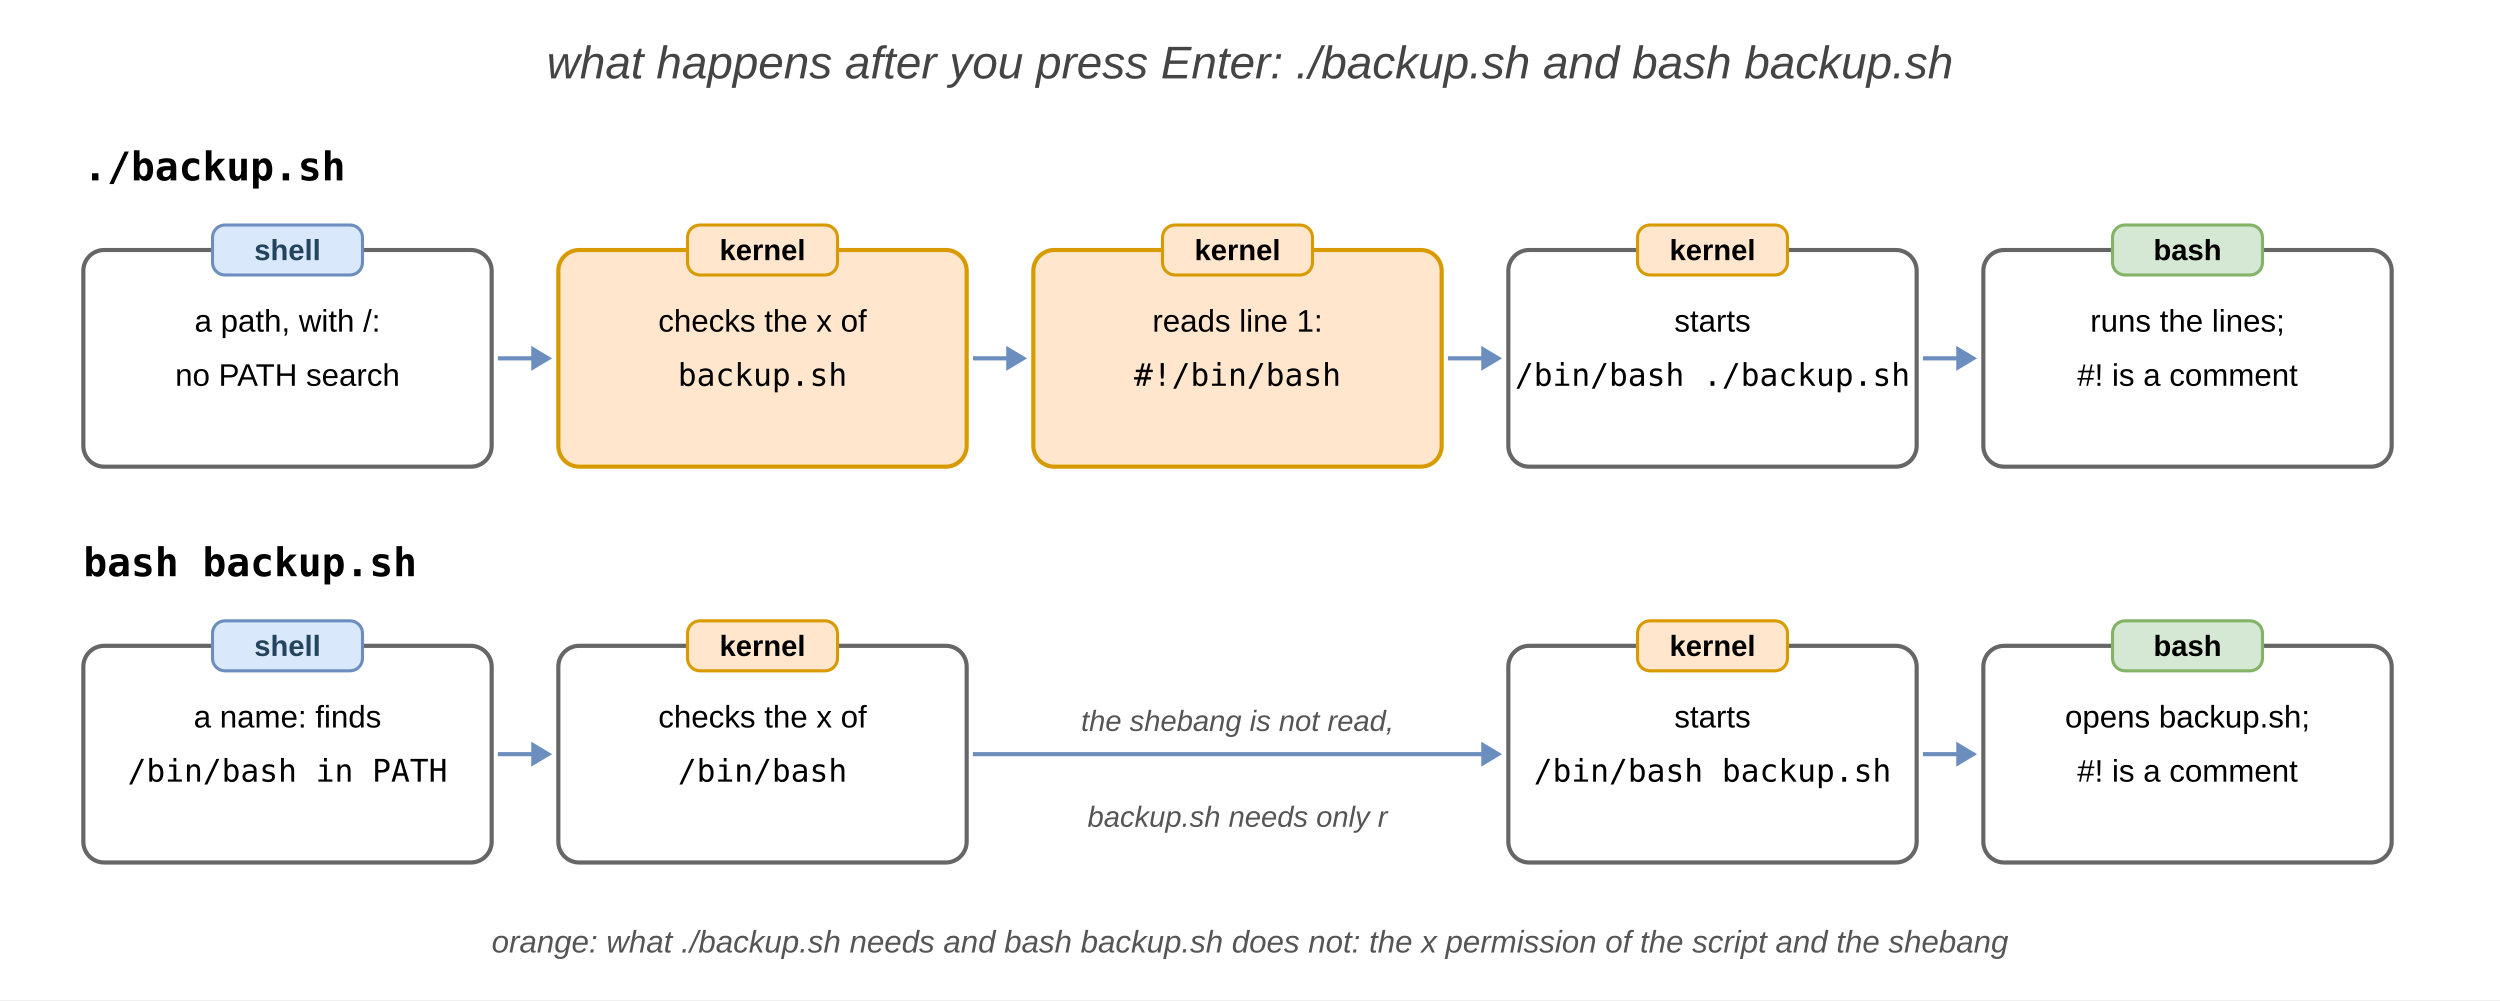
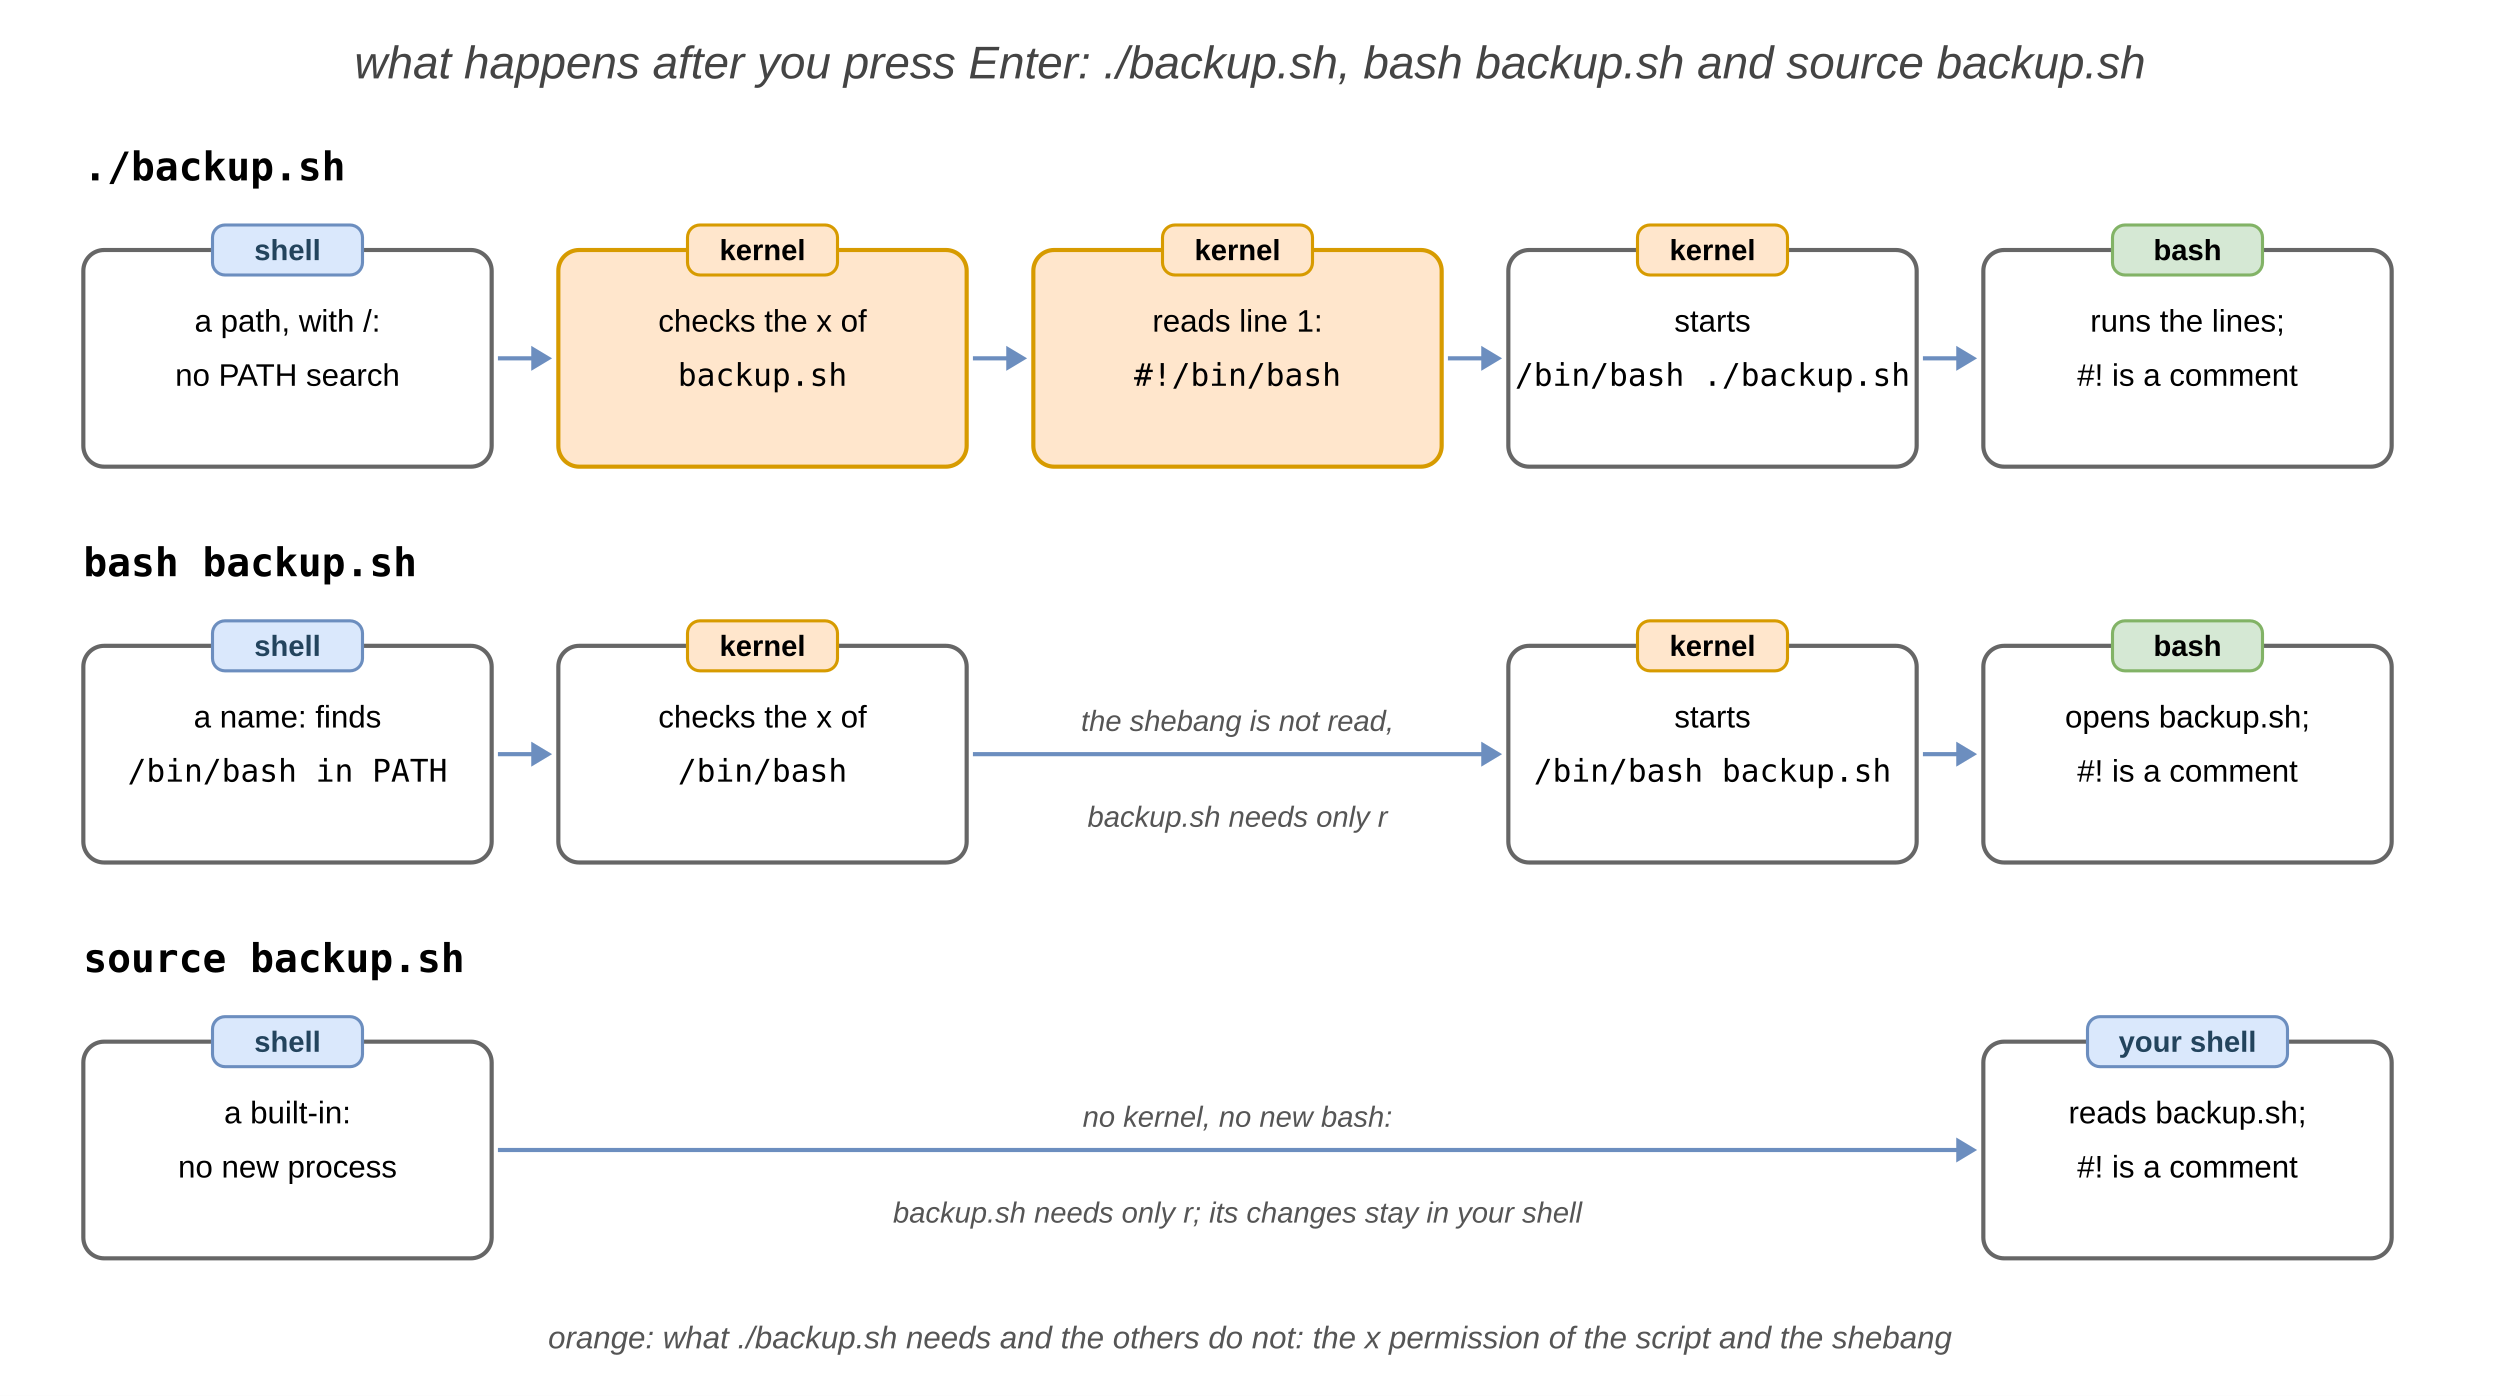
- <svg xmlns="http://www.w3.org/2000/svg" width="1200" height="480" viewBox="0 0 1200 480">
+ <svg xmlns="http://www.w3.org/2000/svg" width="1200" height="670" viewBox="0 0 1200 670">
  <defs>
    <marker id="arr" viewBox="0 0 10 10" refX="9" refY="5" markerWidth="7" markerHeight="7" orient="auto-start-reverse">
      <path d="M0,0 L10,5 L0,10 z" fill="#6c8ebf" />
    </marker>
  </defs>
  <rect width="100%" height="100%" fill="#ffffff" />
-   <text x="600" y="30" font-family="Liberation Sans, Helvetica, Arial, sans-serif" font-size="22" fill="#444" text-anchor="middle" dominant-baseline="central" xml:space="preserve" font-style="italic">what happens after you press Enter: ./backup.sh and bash backup.sh</text>
+   <text x="600" y="30" font-family="Liberation Sans, Helvetica, Arial, sans-serif" font-size="22" fill="#444" text-anchor="middle" dominant-baseline="central" xml:space="preserve" font-style="italic">what happens after you press Enter: ./backup.sh, bash backup.sh and source backup.sh</text>
  <text x="40" y="80" font-family="DejaVu Sans Mono, Menlo, Consolas, Liberation Mono, monospace" font-size="19" fill="#000" text-anchor="start" dominant-baseline="central" xml:space="preserve" font-weight="bold">./backup.sh</text>
  <rect x="40" y="120" width="196" height="104" rx="10" fill="#ffffff" stroke="#666666" stroke-width="2" />
  <rect x="102.0" y="108" width="72" height="24" rx="6" fill="#dae8fc" stroke="#6c8ebf" stroke-width="1.5" />
  <text x="138.0" y="120" font-family="Liberation Sans, Helvetica, Arial, sans-serif" font-size="14" fill="#23445d" text-anchor="middle" dominant-baseline="central" xml:space="preserve" font-weight="bold">shell</text>
  <text x="138.0" y="154" font-family="Liberation Sans, Helvetica, Arial, sans-serif" font-size="15" fill="#000" text-anchor="middle" dominant-baseline="central" xml:space="preserve">a path, with /:</text>
  <text x="138.0" y="180" font-family="Liberation Sans, Helvetica, Arial, sans-serif" font-size="15" fill="#000" text-anchor="middle" dominant-baseline="central" xml:space="preserve">no PATH search</text>
  <rect x="268" y="120" width="196" height="104" rx="10" fill="#ffe6cc" stroke="#d79b00" stroke-width="2" />
  <rect x="330.0" y="108" width="72" height="24" rx="6" fill="#ffe6cc" stroke="#d79b00" stroke-width="1.5" />
  <text x="366.0" y="120" font-family="Liberation Sans, Helvetica, Arial, sans-serif" font-size="14" fill="#000" text-anchor="middle" dominant-baseline="central" xml:space="preserve" font-weight="bold">kernel</text>
  <text x="366.0" y="154" font-family="Liberation Sans, Helvetica, Arial, sans-serif" font-size="15" fill="#000" text-anchor="middle" dominant-baseline="central" xml:space="preserve">checks the x of</text>
  <text x="366.0" y="180" font-family="DejaVu Sans Mono, Menlo, Consolas, Liberation Mono, monospace" font-size="15" fill="#000" text-anchor="middle" dominant-baseline="central" xml:space="preserve">backup.sh</text>
  <rect x="496" y="120" width="196" height="104" rx="10" fill="#ffe6cc" stroke="#d79b00" stroke-width="2" />
  <rect x="558.0" y="108" width="72" height="24" rx="6" fill="#ffe6cc" stroke="#d79b00" stroke-width="1.5" />
  <text x="594.0" y="120" font-family="Liberation Sans, Helvetica, Arial, sans-serif" font-size="14" fill="#000" text-anchor="middle" dominant-baseline="central" xml:space="preserve" font-weight="bold">kernel</text>
  <text x="594.0" y="154" font-family="Liberation Sans, Helvetica, Arial, sans-serif" font-size="15" fill="#000" text-anchor="middle" dominant-baseline="central" xml:space="preserve">reads line 1:</text>
  <text x="594.0" y="180" font-family="DejaVu Sans Mono, Menlo, Consolas, Liberation Mono, monospace" font-size="15" fill="#000" text-anchor="middle" dominant-baseline="central" xml:space="preserve">#!/bin/bash</text>
  <rect x="724" y="120" width="196" height="104" rx="10" fill="#ffffff" stroke="#666666" stroke-width="2" />
  <rect x="786.0" y="108" width="72" height="24" rx="6" fill="#ffe6cc" stroke="#d79b00" stroke-width="1.5" />
  <text x="822.0" y="120" font-family="Liberation Sans, Helvetica, Arial, sans-serif" font-size="14" fill="#000" text-anchor="middle" dominant-baseline="central" xml:space="preserve" font-weight="bold">kernel</text>
  <text x="822.0" y="154" font-family="Liberation Sans, Helvetica, Arial, sans-serif" font-size="15" fill="#000" text-anchor="middle" dominant-baseline="central" xml:space="preserve">starts</text>
  <text x="822.0" y="180" font-family="DejaVu Sans Mono, Menlo, Consolas, Liberation Mono, monospace" font-size="15" fill="#000" text-anchor="middle" dominant-baseline="central" xml:space="preserve">/bin/bash ./backup.sh</text>
  <rect x="952" y="120" width="196" height="104" rx="10" fill="#ffffff" stroke="#666666" stroke-width="2" />
  <rect x="1014.0" y="108" width="72" height="24" rx="6" fill="#d5e8d4" stroke="#82b366" stroke-width="1.5" />
  <text x="1050.0" y="120" font-family="Liberation Sans, Helvetica, Arial, sans-serif" font-size="14" fill="#000" text-anchor="middle" dominant-baseline="central" xml:space="preserve" font-weight="bold">bash</text>
  <text x="1050.0" y="154" font-family="Liberation Sans, Helvetica, Arial, sans-serif" font-size="15" fill="#000" text-anchor="middle" dominant-baseline="central" xml:space="preserve">runs the lines;</text>
  <text x="1050.0" y="180" font-family="Liberation Sans, Helvetica, Arial, sans-serif" font-size="15" fill="#000" text-anchor="middle" dominant-baseline="central" xml:space="preserve">#! is a comment</text>
  <line x1="239" y1="172.0" x2="257" y2="172.0" stroke="#6c8ebf" stroke-width="2" />
  <path d="M255,166.0 L265,172.0 L255,178.0 z" fill="#6c8ebf" />
  <line x1="467" y1="172.0" x2="485" y2="172.0" stroke="#6c8ebf" stroke-width="2" />
  <path d="M483,166.0 L493,172.0 L483,178.0 z" fill="#6c8ebf" />
  <line x1="695" y1="172.0" x2="713" y2="172.0" stroke="#6c8ebf" stroke-width="2" />
  <path d="M711,166.0 L721,172.0 L711,178.0 z" fill="#6c8ebf" />
  <line x1="923" y1="172.0" x2="941" y2="172.0" stroke="#6c8ebf" stroke-width="2" />
  <path d="M939,166.0 L949,172.0 L939,178.0 z" fill="#6c8ebf" />
  <text x="40" y="270" font-family="DejaVu Sans Mono, Menlo, Consolas, Liberation Mono, monospace" font-size="19" fill="#000" text-anchor="start" dominant-baseline="central" xml:space="preserve" font-weight="bold">bash backup.sh</text>
  <rect x="40" y="310" width="196" height="104" rx="10" fill="#ffffff" stroke="#666666" stroke-width="2" />
  <rect x="102.0" y="298" width="72" height="24" rx="6" fill="#dae8fc" stroke="#6c8ebf" stroke-width="1.5" />
  <text x="138.0" y="310" font-family="Liberation Sans, Helvetica, Arial, sans-serif" font-size="14" fill="#23445d" text-anchor="middle" dominant-baseline="central" xml:space="preserve" font-weight="bold">shell</text>
  <text x="138.0" y="344" font-family="Liberation Sans, Helvetica, Arial, sans-serif" font-size="15" fill="#000" text-anchor="middle" dominant-baseline="central" xml:space="preserve">a name: finds</text>
  <text x="138.0" y="370" font-family="DejaVu Sans Mono, Menlo, Consolas, Liberation Mono, monospace" font-size="15" fill="#000" text-anchor="middle" dominant-baseline="central" xml:space="preserve">/bin/bash in PATH</text>
  <rect x="268" y="310" width="196" height="104" rx="10" fill="#ffffff" stroke="#666666" stroke-width="2" />
  <rect x="330.0" y="298" width="72" height="24" rx="6" fill="#ffe6cc" stroke="#d79b00" stroke-width="1.5" />
  <text x="366.0" y="310" font-family="Liberation Sans, Helvetica, Arial, sans-serif" font-size="14" fill="#000" text-anchor="middle" dominant-baseline="central" xml:space="preserve" font-weight="bold">kernel</text>
  <text x="366.0" y="344" font-family="Liberation Sans, Helvetica, Arial, sans-serif" font-size="15" fill="#000" text-anchor="middle" dominant-baseline="central" xml:space="preserve">checks the x of</text>
  <text x="366.0" y="370" font-family="DejaVu Sans Mono, Menlo, Consolas, Liberation Mono, monospace" font-size="15" fill="#000" text-anchor="middle" dominant-baseline="central" xml:space="preserve">/bin/bash</text>
  <rect x="724" y="310" width="196" height="104" rx="10" fill="#ffffff" stroke="#666666" stroke-width="2" />
  <rect x="786.0" y="298" width="72" height="24" rx="6" fill="#ffe6cc" stroke="#d79b00" stroke-width="1.5" />
  <text x="822.0" y="310" font-family="Liberation Sans, Helvetica, Arial, sans-serif" font-size="14" fill="#000" text-anchor="middle" dominant-baseline="central" xml:space="preserve" font-weight="bold">kernel</text>
  <text x="822.0" y="344" font-family="Liberation Sans, Helvetica, Arial, sans-serif" font-size="15" fill="#000" text-anchor="middle" dominant-baseline="central" xml:space="preserve">starts</text>
  <text x="822.0" y="370" font-family="DejaVu Sans Mono, Menlo, Consolas, Liberation Mono, monospace" font-size="15" fill="#000" text-anchor="middle" dominant-baseline="central" xml:space="preserve">/bin/bash backup.sh</text>
  <rect x="952" y="310" width="196" height="104" rx="10" fill="#ffffff" stroke="#666666" stroke-width="2" />
  <rect x="1014.0" y="298" width="72" height="24" rx="6" fill="#d5e8d4" stroke="#82b366" stroke-width="1.5" />
  <text x="1050.0" y="310" font-family="Liberation Sans, Helvetica, Arial, sans-serif" font-size="14" fill="#000" text-anchor="middle" dominant-baseline="central" xml:space="preserve" font-weight="bold">bash</text>
  <text x="1050.0" y="344" font-family="Liberation Sans, Helvetica, Arial, sans-serif" font-size="15" fill="#000" text-anchor="middle" dominant-baseline="central" xml:space="preserve">opens backup.sh;</text>
  <text x="1050.0" y="370" font-family="Liberation Sans, Helvetica, Arial, sans-serif" font-size="15" fill="#000" text-anchor="middle" dominant-baseline="central" xml:space="preserve">#! is a comment</text>
  <line x1="239" y1="362.0" x2="257" y2="362.0" stroke="#6c8ebf" stroke-width="2" />
  <path d="M255,356.0 L265,362.0 L255,368.0 z" fill="#6c8ebf" />
  <line x1="467" y1="362.0" x2="713" y2="362.0" stroke="#6c8ebf" stroke-width="2" />
  <path d="M711,356.0 L721,362.0 L711,368.0 z" fill="#6c8ebf" />
  <line x1="923" y1="362.0" x2="941" y2="362.0" stroke="#6c8ebf" stroke-width="2" />
  <path d="M939,356.0 L949,362.0 L939,368.0 z" fill="#6c8ebf" />
  <text x="594.0" y="346.0" font-family="Liberation Sans, Helvetica, Arial, sans-serif" font-size="14" fill="#555" text-anchor="middle" dominant-baseline="central" xml:space="preserve" font-style="italic">the shebang is not read,</text>
  <text x="594.0" y="392.0" font-family="Liberation Sans, Helvetica, Arial, sans-serif" font-size="14" fill="#555" text-anchor="middle" dominant-baseline="central" xml:space="preserve" font-style="italic">backup.sh needs only r</text>
-   <text x="600" y="452" font-family="Liberation Sans, Helvetica, Arial, sans-serif" font-size="15" fill="#555" text-anchor="middle" dominant-baseline="central" xml:space="preserve" font-style="italic">orange: what ./backup.sh needs and bash backup.sh does not: the x permission of the script and the shebang</text>
+   <text x="40" y="460" font-family="DejaVu Sans Mono, Menlo, Consolas, Liberation Mono, monospace" font-size="19" fill="#000" text-anchor="start" dominant-baseline="central" xml:space="preserve" font-weight="bold">source backup.sh</text>
+   <rect x="40" y="500" width="196" height="104" rx="10" fill="#ffffff" stroke="#666666" stroke-width="2" />
+   <rect x="102.0" y="488" width="72" height="24" rx="6" fill="#dae8fc" stroke="#6c8ebf" stroke-width="1.5" />
+   <text x="138" y="500" font-family="Liberation Sans, Helvetica, Arial, sans-serif" font-size="14" fill="#23445d" text-anchor="middle" dominant-baseline="central" xml:space="preserve" font-weight="bold">shell</text>
+   <text x="138" y="534" font-family="Liberation Sans, Helvetica, Arial, sans-serif" font-size="15" fill="#000" text-anchor="middle" dominant-baseline="central" xml:space="preserve">a built-in:</text>
+   <text x="138" y="560" font-family="Liberation Sans, Helvetica, Arial, sans-serif" font-size="15" fill="#000" text-anchor="middle" dominant-baseline="central" xml:space="preserve">no new process</text>
+   <rect x="952" y="500" width="196" height="104" rx="10" fill="#ffffff" stroke="#666666" stroke-width="2" />
+   <rect x="1002.0" y="488" width="96" height="24" rx="6" fill="#dae8fc" stroke="#6c8ebf" stroke-width="1.5" />
+   <text x="1050" y="500" font-family="Liberation Sans, Helvetica, Arial, sans-serif" font-size="14" fill="#23445d" text-anchor="middle" dominant-baseline="central" xml:space="preserve" font-weight="bold">your shell</text>
+   <text x="1050" y="534" font-family="Liberation Sans, Helvetica, Arial, sans-serif" font-size="15" fill="#000" text-anchor="middle" dominant-baseline="central" xml:space="preserve">reads backup.sh;</text>
+   <text x="1050" y="560" font-family="Liberation Sans, Helvetica, Arial, sans-serif" font-size="15" fill="#000" text-anchor="middle" dominant-baseline="central" xml:space="preserve">#! is a comment</text>
+   <line x1="239" y1="552" x2="941" y2="552" stroke="#6c8ebf" stroke-width="2" />
+   <path d="M939,546 L949,552 L939,558 z" fill="#6c8ebf" />
+   <text x="594" y="536" font-family="Liberation Sans, Helvetica, Arial, sans-serif" font-size="14" fill="#555" text-anchor="middle" dominant-baseline="central" xml:space="preserve" font-style="italic">no kernel, no new bash:</text>
+   <text x="594" y="582" font-family="Liberation Sans, Helvetica, Arial, sans-serif" font-size="14" fill="#555" text-anchor="middle" dominant-baseline="central" xml:space="preserve" font-style="italic">backup.sh needs only r; its changes stay in your shell</text>
+   <text x="600" y="642" font-family="Liberation Sans, Helvetica, Arial, sans-serif" font-size="15" fill="#555" text-anchor="middle" dominant-baseline="central" xml:space="preserve" font-style="italic">orange: what ./backup.sh needs and the others do not: the x permission of the script and the shebang</text>
</svg>
